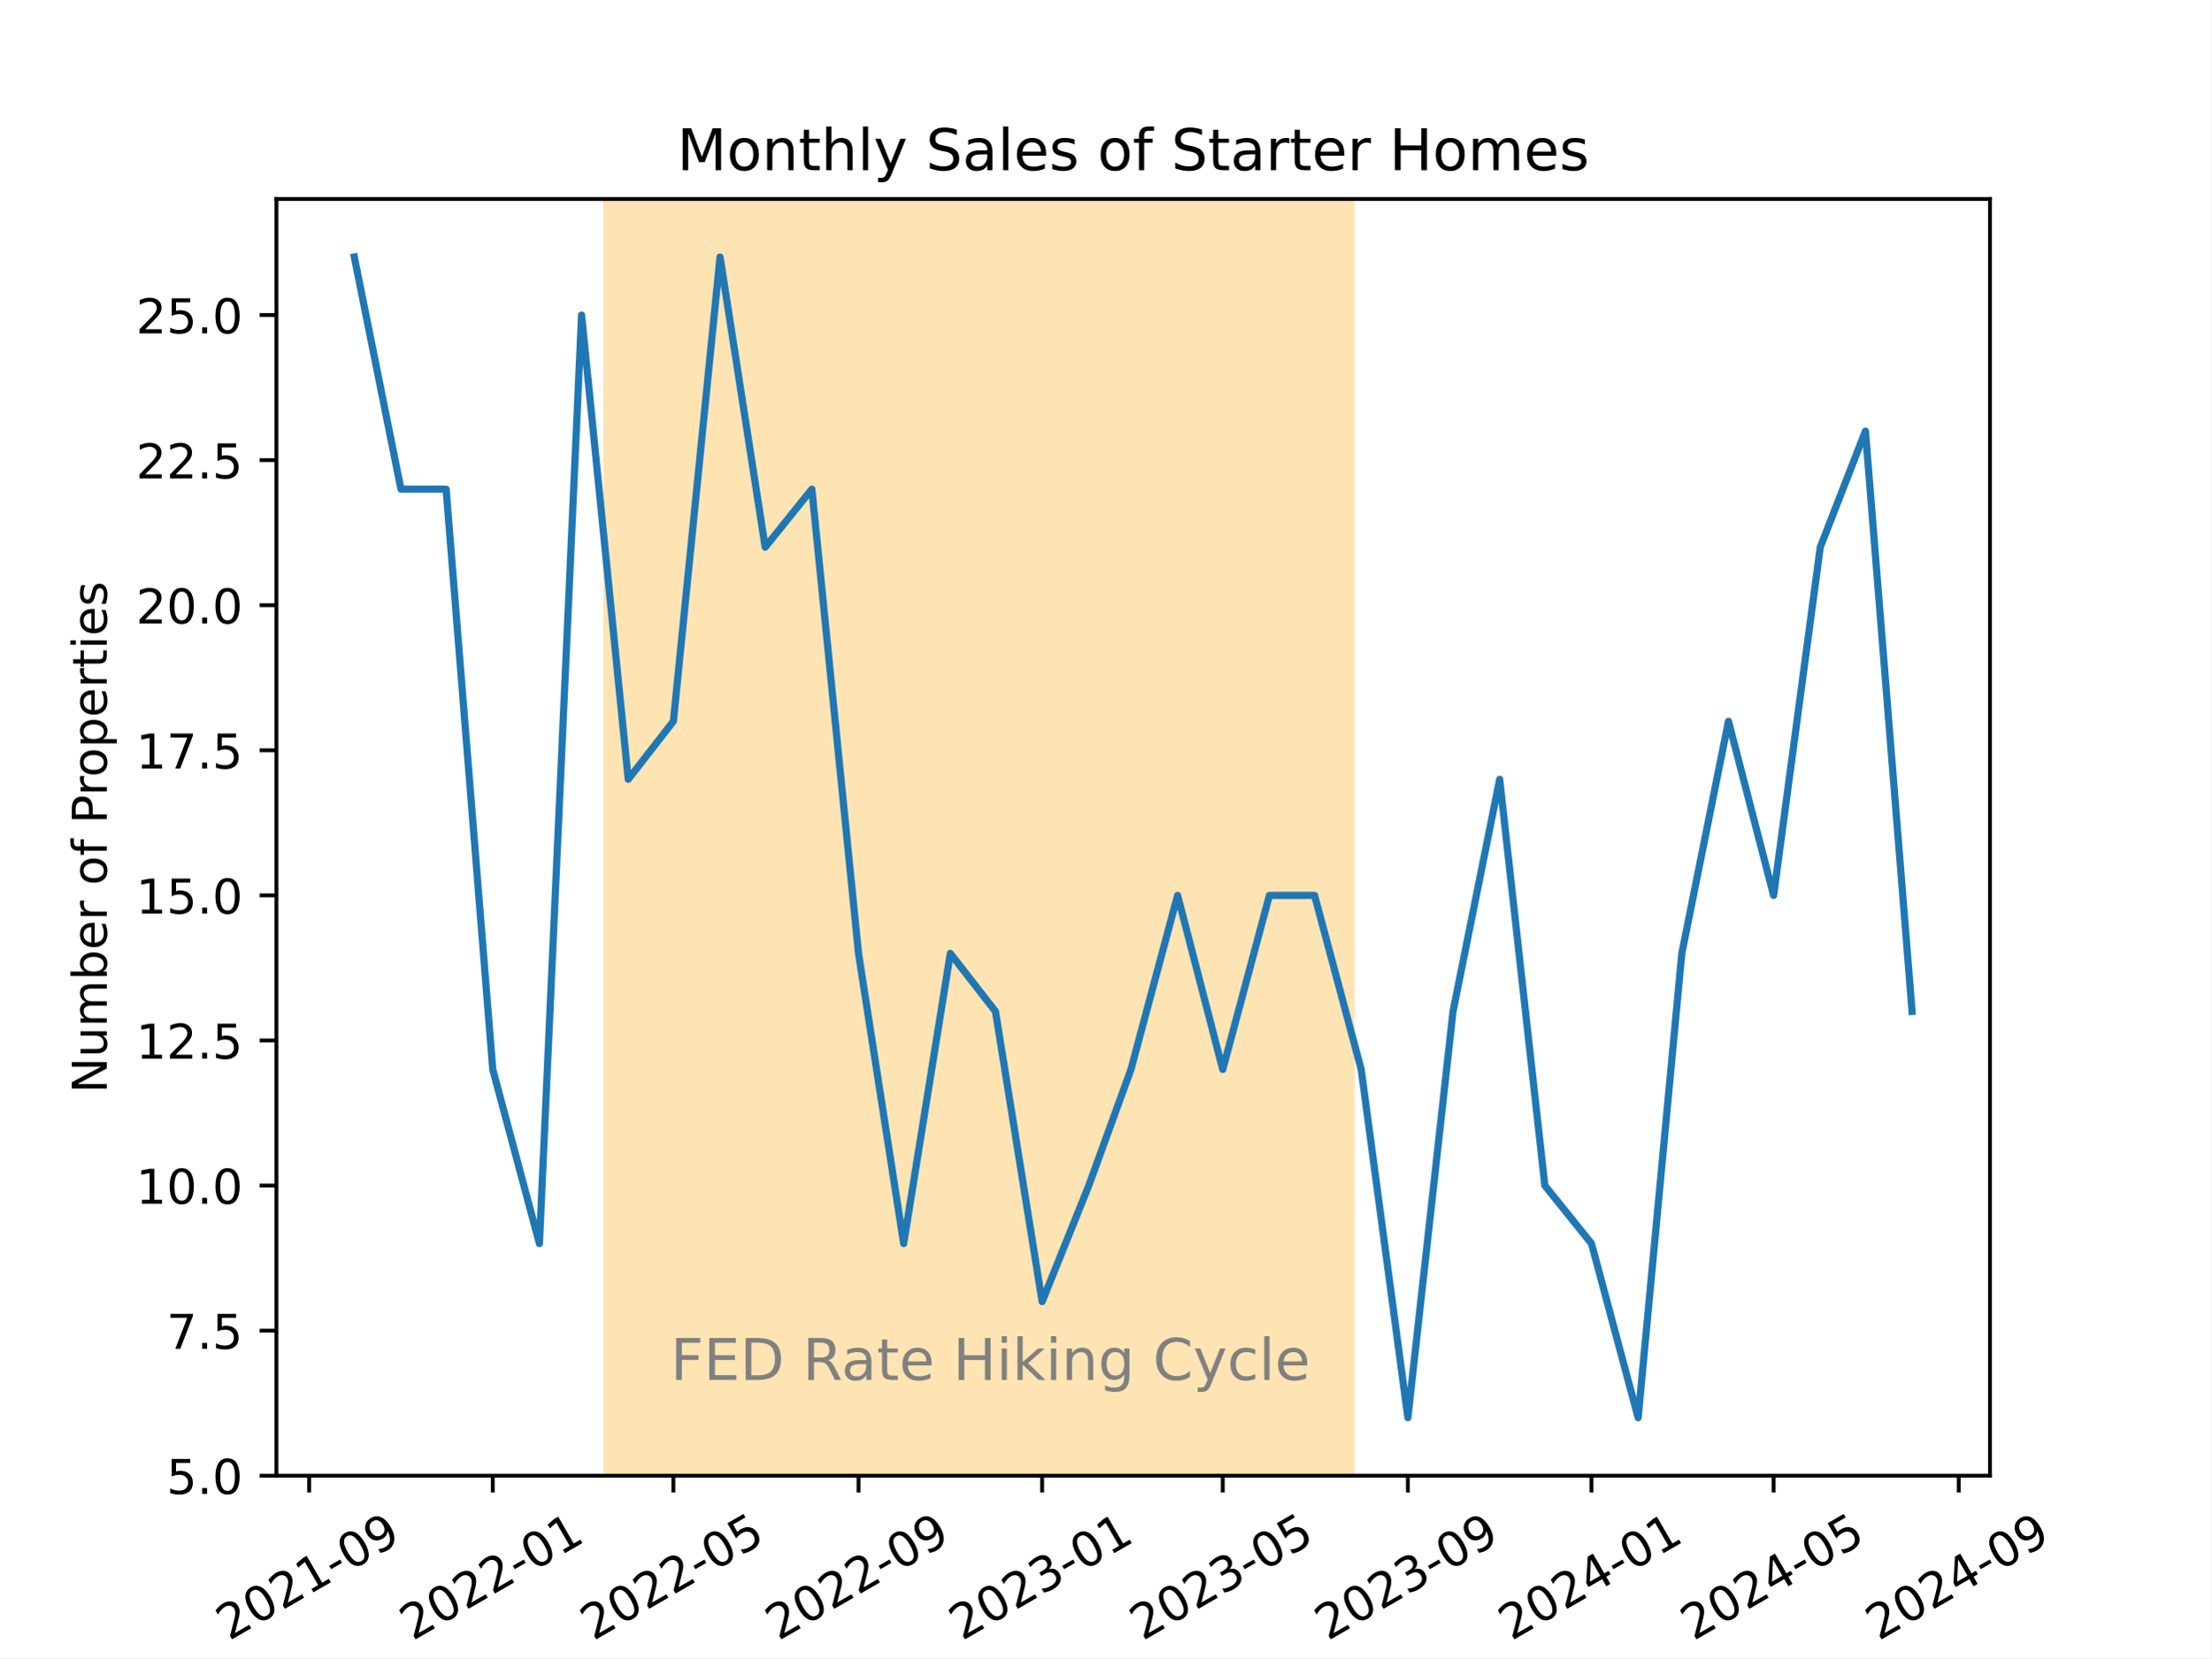
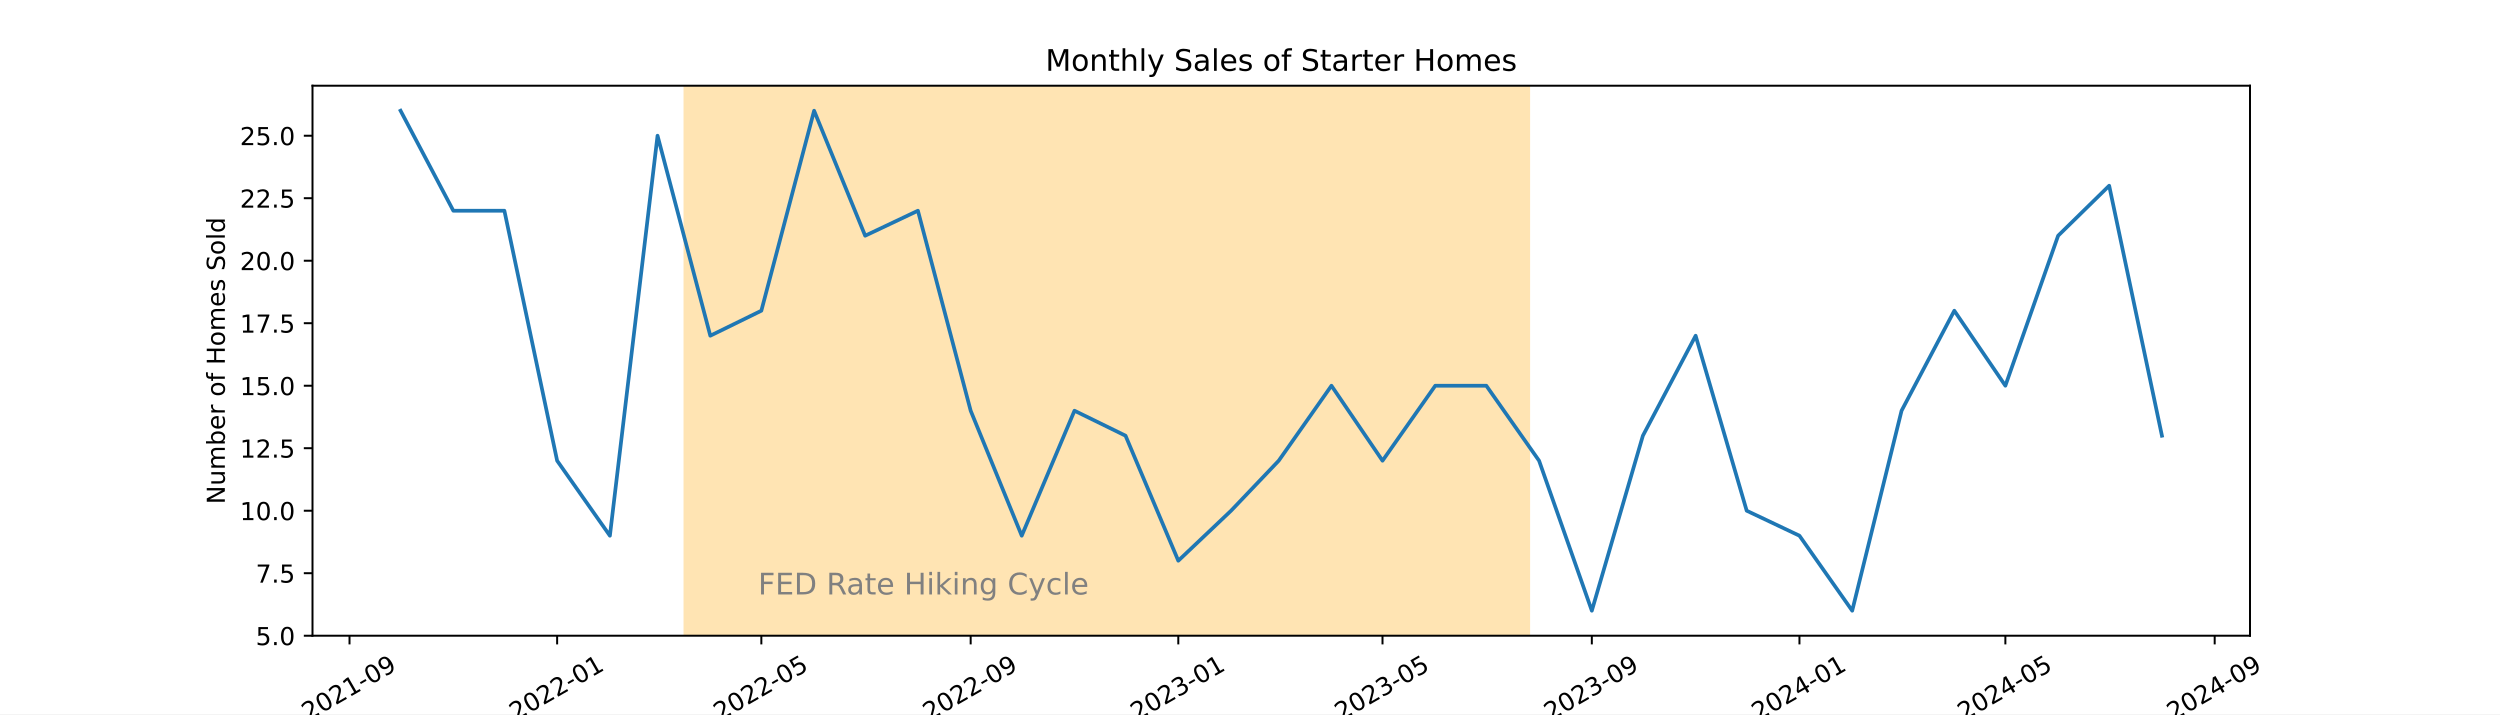
- <svg xmlns="http://www.w3.org/2000/svg" xmlns:xlink="http://www.w3.org/1999/xlink" width="460.8pt" height="345.6pt" viewBox="0 0 460.8 345.6" version="1.1">
+ <svg xmlns="http://www.w3.org/2000/svg" xmlns:xlink="http://www.w3.org/1999/xlink" width="1008pt" height="288pt" viewBox="0 0 1008 288" version="1.1">
  <defs>
    <style type="text/css">*{stroke-linejoin: round; stroke-linecap: butt}</style>
  </defs>
  <g id="figure_1">
    <g id="patch_1">
-       <path d="M 0 345.6  L 460.8 345.6  L 460.8 0  L 0 0  z " style="fill: #ffffff" />
+       <path d="M 0 288  L 1008 288  L 1008 0  L 0 0  z " style="fill: #ffffff" />
    </g>
    <g id="axes_1">
      <g id="patch_2">
-         <path d="M 57.6 307.584  L 414.72 307.584  L 414.72 41.472  L 57.6 41.472  z " style="fill: #ffffff" />
+         <path d="M 126 256.32  L 907.2 256.32  L 907.2 34.56  L 126 34.56  z " style="fill: #ffffff" />
      </g>
      <g id="PolyCollection_1" />
      <g id="patch_3">
-         <path d="M 126.217 307.584  L 126.217 41.472  L 281.8 41.472  L 281.8 307.584  z " clip-path="url(#pde4793562f)" style="fill: #ffa500; opacity: 0.3; stroke: #ffa500; stroke-linejoin: miter" />
+         <path d="M 276.099 256.32  L 276.099 34.56  L 616.437 34.56  L 616.437 256.32  z " clip-path="url(#pc68262a799)" style="fill: #ffa500; opacity: 0.3; stroke: #ffa500; stroke-linejoin: miter" />
      </g>
      <g id="matplotlib.axis_1">
        <g id="xtick_1">
          <g id="line2d_1">
            <defs>
-               <path id="m96009a20ec" d="M 0 0  L 0 3.5  " style="stroke: #000000; stroke-width: 0.8" />
+               <path id="m5b32ee54dd" d="M 0 0  L 0 3.5  " style="stroke: #000000; stroke-width: 0.8" />
            </defs>
            <g>
-               <use xlink:href="#m96009a20ec" x="64.422" y="307.584" style="stroke: #000000; stroke-width: 0.8" />
+               <use xlink:href="#m5b32ee54dd" x="140.924" y="256.32" style="stroke: #000000; stroke-width: 0.8" />
            </g>
          </g>
          <g id="text_1">
-             <g transform="translate(47.70965 342.0558) rotate(-30) scale(0.1 -0.1)">
+             <g transform="translate(124.2113 290.7918) rotate(-30) scale(0.1 -0.1)">
              <defs>
                <path id="DejaVuSans-32" d="M 1228 531  L 3431 531  L 3431 0  L 469 0  L 469 531  Q 828 903 1448 1529  Q 2069 2156 2228 2338  Q 2531 2678 2651 2914  Q 2772 3150 2772 3378  Q 2772 3750 2511 3984  Q 2250 4219 1831 4219  Q 1534 4219 1204 4116  Q 875 4013 500 3803  L 500 4441  Q 881 4594 1212 4672  Q 1544 4750 1819 4750  Q 2544 4750 2975 4387  Q 3406 4025 3406 3419  Q 3406 3131 3298 2873  Q 3191 2616 2906 2266  Q 2828 2175 2409 1742  Q 1991 1309 1228 531  z " transform="scale(0.015625)" />
                <path id="DejaVuSans-30" d="M 2034 4250  Q 1547 4250 1301 3770  Q 1056 3291 1056 2328  Q 1056 1369 1301 889  Q 1547 409 2034 409  Q 2525 409 2770 889  Q 3016 1369 3016 2328  Q 3016 3291 2770 3770  Q 2525 4250 2034 4250  z M 2034 4750  Q 2819 4750 3233 4129  Q 3647 3509 3647 2328  Q 3647 1150 3233 529  Q 2819 -91 2034 -91  Q 1250 -91 836 529  Q 422 1150 422 2328  Q 422 3509 836 4129  Q 1250 4750 2034 4750  z " transform="scale(0.015625)" />
                <path id="DejaVuSans-31" d="M 794 531  L 1825 531  L 1825 4091  L 703 3866  L 703 4441  L 1819 4666  L 2450 4666  L 2450 531  L 3481 531  L 3481 0  L 794 0  L 794 531  z " transform="scale(0.015625)" />
                <path id="DejaVuSans-2d" d="M 313 2009  L 1997 2009  L 1997 1497  L 313 1497  L 313 2009  z " transform="scale(0.015625)" />
                <path id="DejaVuSans-39" d="M 703 97  L 703 672  Q 941 559 1184 500  Q 1428 441 1663 441  Q 2288 441 2617 861  Q 2947 1281 2994 2138  Q 2813 1869 2534 1725  Q 2256 1581 1919 1581  Q 1219 1581 811 2004  Q 403 2428 403 3163  Q 403 3881 828 4315  Q 1253 4750 1959 4750  Q 2769 4750 3195 4129  Q 3622 3509 3622 2328  Q 3622 1225 3098 567  Q 2575 -91 1691 -91  Q 1453 -91 1209 -44  Q 966 3 703 97  z M 1959 2075  Q 2384 2075 2632 2365  Q 2881 2656 2881 3163  Q 2881 3666 2632 3958  Q 2384 4250 1959 4250  Q 1534 4250 1286 3958  Q 1038 3666 1038 3163  Q 1038 2656 1286 2365  Q 1534 2075 1959 2075  z " transform="scale(0.015625)" />
              </defs>
              <use xlink:href="#DejaVuSans-32" />
              <use xlink:href="#DejaVuSans-30" x="63.623" />
              <use xlink:href="#DejaVuSans-32" x="127.246" />
              <use xlink:href="#DejaVuSans-31" x="190.869" />
              <use xlink:href="#DejaVuSans-2d" x="254.492" />
              <use xlink:href="#DejaVuSans-30" x="290.576" />
              <use xlink:href="#DejaVuSans-39" x="354.199" />
            </g>
          </g>
        </g>
        <g id="xtick_2">
          <g id="line2d_2">
            <g>
-               <use xlink:href="#m96009a20ec" x="102.691" y="307.584" style="stroke: #000000; stroke-width: 0.8" />
+               <use xlink:href="#m5b32ee54dd" x="224.636" y="256.32" style="stroke: #000000; stroke-width: 0.8" />
            </g>
          </g>
          <g id="text_2">
-             <g transform="translate(85.97811 342.0558) rotate(-30) scale(0.1 -0.1)">
+             <g transform="translate(207.9236 290.7918) rotate(-30) scale(0.1 -0.1)">
              <use xlink:href="#DejaVuSans-32" />
              <use xlink:href="#DejaVuSans-30" x="63.623" />
              <use xlink:href="#DejaVuSans-32" x="127.246" />
              <use xlink:href="#DejaVuSans-32" x="190.869" />
              <use xlink:href="#DejaVuSans-2d" x="254.492" />
              <use xlink:href="#DejaVuSans-30" x="290.576" />
              <use xlink:href="#DejaVuSans-31" x="354.199" />
            </g>
          </g>
        </g>
        <g id="xtick_3">
          <g id="line2d_3">
            <g>
-               <use xlink:href="#m96009a20ec" x="140.332" y="307.584" style="stroke: #000000; stroke-width: 0.8" />
+               <use xlink:href="#m5b32ee54dd" x="306.976" y="256.32" style="stroke: #000000; stroke-width: 0.8" />
            </g>
          </g>
          <g id="text_3">
-             <g transform="translate(123.6192 342.0558) rotate(-30) scale(0.1 -0.1)">
+             <g transform="translate(290.2635 290.7918) rotate(-30) scale(0.1 -0.1)">
              <defs>
                <path id="DejaVuSans-35" d="M 691 4666  L 3169 4666  L 3169 4134  L 1269 4134  L 1269 2991  Q 1406 3038 1543 3061  Q 1681 3084 1819 3084  Q 2600 3084 3056 2656  Q 3513 2228 3513 1497  Q 3513 744 3044 326  Q 2575 -91 1722 -91  Q 1428 -91 1123 -41  Q 819 9 494 109  L 494 744  Q 775 591 1075 516  Q 1375 441 1709 441  Q 2250 441 2565 725  Q 2881 1009 2881 1497  Q 2881 1984 2565 2268  Q 2250 2553 1709 2553  Q 1456 2553 1204 2497  Q 953 2441 691 2322  L 691 4666  z " transform="scale(0.015625)" />
              </defs>
              <use xlink:href="#DejaVuSans-32" />
              <use xlink:href="#DejaVuSans-30" x="63.623" />
              <use xlink:href="#DejaVuSans-32" x="127.246" />
              <use xlink:href="#DejaVuSans-32" x="190.869" />
              <use xlink:href="#DejaVuSans-2d" x="254.492" />
              <use xlink:href="#DejaVuSans-30" x="290.576" />
              <use xlink:href="#DejaVuSans-35" x="354.199" />
            </g>
          </g>
        </g>
        <g id="xtick_4">
          <g id="line2d_4">
            <g>
-               <use xlink:href="#m96009a20ec" x="178.914" y="307.584" style="stroke: #000000; stroke-width: 0.8" />
+               <use xlink:href="#m5b32ee54dd" x="391.375" y="256.32" style="stroke: #000000; stroke-width: 0.8" />
            </g>
          </g>
          <g id="text_4">
-             <g transform="translate(162.2013 342.0558) rotate(-30) scale(0.1 -0.1)">
+             <g transform="translate(374.6619 290.7918) rotate(-30) scale(0.1 -0.1)">
              <use xlink:href="#DejaVuSans-32" />
              <use xlink:href="#DejaVuSans-30" x="63.623" />
              <use xlink:href="#DejaVuSans-32" x="127.246" />
              <use xlink:href="#DejaVuSans-32" x="190.869" />
              <use xlink:href="#DejaVuSans-2d" x="254.492" />
              <use xlink:href="#DejaVuSans-30" x="290.576" />
              <use xlink:href="#DejaVuSans-39" x="354.199" />
            </g>
          </g>
        </g>
        <g id="xtick_5">
          <g id="line2d_5">
            <g>
-               <use xlink:href="#m96009a20ec" x="217.183" y="307.584" style="stroke: #000000; stroke-width: 0.8" />
+               <use xlink:href="#m5b32ee54dd" x="475.087" y="256.32" style="stroke: #000000; stroke-width: 0.8" />
            </g>
          </g>
          <g id="text_5">
-             <g transform="translate(200.4698 342.0558) rotate(-30) scale(0.1 -0.1)">
+             <g transform="translate(458.3742 290.7918) rotate(-30) scale(0.1 -0.1)">
              <defs>
                <path id="DejaVuSans-33" d="M 2597 2516  Q 3050 2419 3304 2112  Q 3559 1806 3559 1356  Q 3559 666 3084 287  Q 2609 -91 1734 -91  Q 1441 -91 1130 -33  Q 819 25 488 141  L 488 750  Q 750 597 1062 519  Q 1375 441 1716 441  Q 2309 441 2620 675  Q 2931 909 2931 1356  Q 2931 1769 2642 2001  Q 2353 2234 1838 2234  L 1294 2234  L 1294 2753  L 1863 2753  Q 2328 2753 2575 2939  Q 2822 3125 2822 3475  Q 2822 3834 2567 4026  Q 2313 4219 1838 4219  Q 1578 4219 1281 4162  Q 984 4106 628 3988  L 628 4550  Q 988 4650 1302 4700  Q 1616 4750 1894 4750  Q 2613 4750 3031 4423  Q 3450 4097 3450 3541  Q 3450 3153 3228 2886  Q 3006 2619 2597 2516  z " transform="scale(0.015625)" />
              </defs>
              <use xlink:href="#DejaVuSans-32" />
              <use xlink:href="#DejaVuSans-30" x="63.623" />
              <use xlink:href="#DejaVuSans-32" x="127.246" />
              <use xlink:href="#DejaVuSans-33" x="190.869" />
              <use xlink:href="#DejaVuSans-2d" x="254.492" />
              <use xlink:href="#DejaVuSans-30" x="290.576" />
              <use xlink:href="#DejaVuSans-31" x="354.199" />
            </g>
          </g>
        </g>
        <g id="xtick_6">
          <g id="line2d_6">
            <g>
-               <use xlink:href="#m96009a20ec" x="254.824" y="307.584" style="stroke: #000000; stroke-width: 0.8" />
+               <use xlink:href="#m5b32ee54dd" x="557.427" y="256.32" style="stroke: #000000; stroke-width: 0.8" />
            </g>
          </g>
          <g id="text_6">
-             <g transform="translate(238.1109 342.0558) rotate(-30) scale(0.1 -0.1)">
+             <g transform="translate(540.7141 290.7918) rotate(-30) scale(0.1 -0.1)">
              <use xlink:href="#DejaVuSans-32" />
              <use xlink:href="#DejaVuSans-30" x="63.623" />
              <use xlink:href="#DejaVuSans-32" x="127.246" />
              <use xlink:href="#DejaVuSans-33" x="190.869" />
              <use xlink:href="#DejaVuSans-2d" x="254.492" />
              <use xlink:href="#DejaVuSans-30" x="290.576" />
              <use xlink:href="#DejaVuSans-35" x="354.199" />
            </g>
          </g>
        </g>
        <g id="xtick_7">
          <g id="line2d_7">
            <g>
-               <use xlink:href="#m96009a20ec" x="293.406" y="307.584" style="stroke: #000000; stroke-width: 0.8" />
+               <use xlink:href="#m5b32ee54dd" x="641.825" y="256.32" style="stroke: #000000; stroke-width: 0.8" />
            </g>
          </g>
          <g id="text_7">
-             <g transform="translate(276.693 342.0558) rotate(-30) scale(0.1 -0.1)">
+             <g transform="translate(625.1125 290.7918) rotate(-30) scale(0.1 -0.1)">
              <use xlink:href="#DejaVuSans-32" />
              <use xlink:href="#DejaVuSans-30" x="63.623" />
              <use xlink:href="#DejaVuSans-32" x="127.246" />
              <use xlink:href="#DejaVuSans-33" x="190.869" />
              <use xlink:href="#DejaVuSans-2d" x="254.492" />
              <use xlink:href="#DejaVuSans-30" x="290.576" />
              <use xlink:href="#DejaVuSans-39" x="354.199" />
            </g>
          </g>
        </g>
        <g id="xtick_8">
          <g id="line2d_8">
            <g>
-               <use xlink:href="#m96009a20ec" x="331.674" y="307.584" style="stroke: #000000; stroke-width: 0.8" />
+               <use xlink:href="#m5b32ee54dd" x="725.538" y="256.32" style="stroke: #000000; stroke-width: 0.8" />
            </g>
          </g>
          <g id="text_8">
-             <g transform="translate(314.9615 342.0558) rotate(-30) scale(0.1 -0.1)">
+             <g transform="translate(708.8247 290.7918) rotate(-30) scale(0.1 -0.1)">
              <defs>
                <path id="DejaVuSans-34" d="M 2419 4116  L 825 1625  L 2419 1625  L 2419 4116  z M 2253 4666  L 3047 4666  L 3047 1625  L 3713 1625  L 3713 1100  L 3047 1100  L 3047 0  L 2419 0  L 2419 1100  L 313 1100  L 313 1709  L 2253 4666  z " transform="scale(0.015625)" />
              </defs>
              <use xlink:href="#DejaVuSans-32" />
              <use xlink:href="#DejaVuSans-30" x="63.623" />
              <use xlink:href="#DejaVuSans-32" x="127.246" />
              <use xlink:href="#DejaVuSans-34" x="190.869" />
              <use xlink:href="#DejaVuSans-2d" x="254.492" />
              <use xlink:href="#DejaVuSans-30" x="290.576" />
              <use xlink:href="#DejaVuSans-31" x="354.199" />
            </g>
          </g>
        </g>
        <g id="xtick_9">
          <g id="line2d_9">
            <g>
-               <use xlink:href="#m96009a20ec" x="369.629" y="307.584" style="stroke: #000000; stroke-width: 0.8" />
+               <use xlink:href="#m5b32ee54dd" x="808.564" y="256.32" style="stroke: #000000; stroke-width: 0.8" />
            </g>
          </g>
          <g id="text_9">
-             <g transform="translate(352.9163 342.0558) rotate(-30) scale(0.1 -0.1)">
+             <g transform="translate(791.8508 290.7918) rotate(-30) scale(0.1 -0.1)">
              <use xlink:href="#DejaVuSans-32" />
              <use xlink:href="#DejaVuSans-30" x="63.623" />
              <use xlink:href="#DejaVuSans-32" x="127.246" />
              <use xlink:href="#DejaVuSans-34" x="190.869" />
              <use xlink:href="#DejaVuSans-2d" x="254.492" />
              <use xlink:href="#DejaVuSans-30" x="290.576" />
              <use xlink:href="#DejaVuSans-35" x="354.199" />
            </g>
          </g>
        </g>
        <g id="xtick_10">
          <g id="line2d_10">
            <g>
-               <use xlink:href="#m96009a20ec" x="408.211" y="307.584" style="stroke: #000000; stroke-width: 0.8" />
+               <use xlink:href="#m5b32ee54dd" x="892.962" y="256.32" style="stroke: #000000; stroke-width: 0.8" />
            </g>
          </g>
          <g id="text_10">
-             <g transform="translate(391.4984 342.0558) rotate(-30) scale(0.1 -0.1)">
+             <g transform="translate(876.2493 290.7918) rotate(-30) scale(0.1 -0.1)">
              <use xlink:href="#DejaVuSans-32" />
              <use xlink:href="#DejaVuSans-30" x="63.623" />
              <use xlink:href="#DejaVuSans-32" x="127.246" />
              <use xlink:href="#DejaVuSans-34" x="190.869" />
              <use xlink:href="#DejaVuSans-2d" x="254.492" />
              <use xlink:href="#DejaVuSans-30" x="290.576" />
              <use xlink:href="#DejaVuSans-39" x="354.199" />
            </g>
          </g>
        </g>
      </g>
      <g id="matplotlib.axis_2">
        <g id="ytick_1">
          <g id="line2d_11">
            <defs>
-               <path id="mc5390fe35b" d="M 0 0  L -3.5 0  " style="stroke: #000000; stroke-width: 0.8" />
+               <path id="m8c06991088" d="M 0 0  L -3.5 0  " style="stroke: #000000; stroke-width: 0.8" />
            </defs>
            <g>
-               <use xlink:href="#mc5390fe35b" x="57.6" y="307.584" style="stroke: #000000; stroke-width: 0.8" />
+               <use xlink:href="#m8c06991088" x="126" y="256.32" style="stroke: #000000; stroke-width: 0.8" />
            </g>
          </g>
          <g id="text_11">
-             <g transform="translate(34.69687 311.3832) scale(0.1 -0.1)">
+             <g transform="translate(103.0969 260.1192) scale(0.1 -0.1)">
              <defs>
                <path id="DejaVuSans-2e" d="M 684 794  L 1344 794  L 1344 0  L 684 0  L 684 794  z " transform="scale(0.015625)" />
              </defs>
              <use xlink:href="#DejaVuSans-35" />
              <use xlink:href="#DejaVuSans-2e" x="63.623" />
              <use xlink:href="#DejaVuSans-30" x="95.41" />
            </g>
          </g>
        </g>
        <g id="ytick_2">
          <g id="line2d_12">
            <g>
-               <use xlink:href="#mc5390fe35b" x="57.6" y="277.344" style="stroke: #000000; stroke-width: 0.8" />
+               <use xlink:href="#m8c06991088" x="126" y="231.12" style="stroke: #000000; stroke-width: 0.8" />
            </g>
          </g>
          <g id="text_12">
-             <g transform="translate(34.69687 281.1432) scale(0.1 -0.1)">
+             <g transform="translate(103.0969 234.9192) scale(0.1 -0.1)">
              <defs>
                <path id="DejaVuSans-37" d="M 525 4666  L 3525 4666  L 3525 4397  L 1831 0  L 1172 0  L 2766 4134  L 525 4134  L 525 4666  z " transform="scale(0.015625)" />
              </defs>
              <use xlink:href="#DejaVuSans-37" />
              <use xlink:href="#DejaVuSans-2e" x="63.623" />
              <use xlink:href="#DejaVuSans-35" x="95.41" />
            </g>
          </g>
        </g>
        <g id="ytick_3">
          <g id="line2d_13">
            <g>
-               <use xlink:href="#mc5390fe35b" x="57.6" y="247.104" style="stroke: #000000; stroke-width: 0.8" />
+               <use xlink:href="#m8c06991088" x="126" y="205.92" style="stroke: #000000; stroke-width: 0.8" />
            </g>
          </g>
          <g id="text_13">
-             <g transform="translate(28.33438 250.9032) scale(0.1 -0.1)">
+             <g transform="translate(96.73438 209.7192) scale(0.1 -0.1)">
              <use xlink:href="#DejaVuSans-31" />
              <use xlink:href="#DejaVuSans-30" x="63.623" />
              <use xlink:href="#DejaVuSans-2e" x="127.246" />
              <use xlink:href="#DejaVuSans-30" x="159.033" />
            </g>
          </g>
        </g>
        <g id="ytick_4">
          <g id="line2d_14">
            <g>
-               <use xlink:href="#mc5390fe35b" x="57.6" y="216.864" style="stroke: #000000; stroke-width: 0.8" />
+               <use xlink:href="#m8c06991088" x="126" y="180.72" style="stroke: #000000; stroke-width: 0.8" />
            </g>
          </g>
          <g id="text_14">
-             <g transform="translate(28.33438 220.6632) scale(0.1 -0.1)">
+             <g transform="translate(96.73438 184.5192) scale(0.1 -0.1)">
              <use xlink:href="#DejaVuSans-31" />
              <use xlink:href="#DejaVuSans-32" x="63.623" />
              <use xlink:href="#DejaVuSans-2e" x="127.246" />
              <use xlink:href="#DejaVuSans-35" x="159.033" />
            </g>
          </g>
        </g>
        <g id="ytick_5">
          <g id="line2d_15">
            <g>
-               <use xlink:href="#mc5390fe35b" x="57.6" y="186.624" style="stroke: #000000; stroke-width: 0.8" />
+               <use xlink:href="#m8c06991088" x="126" y="155.52" style="stroke: #000000; stroke-width: 0.8" />
            </g>
          </g>
          <g id="text_15">
-             <g transform="translate(28.33438 190.4232) scale(0.1 -0.1)">
+             <g transform="translate(96.73438 159.3192) scale(0.1 -0.1)">
              <use xlink:href="#DejaVuSans-31" />
              <use xlink:href="#DejaVuSans-35" x="63.623" />
              <use xlink:href="#DejaVuSans-2e" x="127.246" />
              <use xlink:href="#DejaVuSans-30" x="159.033" />
            </g>
          </g>
        </g>
        <g id="ytick_6">
          <g id="line2d_16">
            <g>
-               <use xlink:href="#mc5390fe35b" x="57.6" y="156.384" style="stroke: #000000; stroke-width: 0.8" />
+               <use xlink:href="#m8c06991088" x="126" y="130.32" style="stroke: #000000; stroke-width: 0.8" />
            </g>
          </g>
          <g id="text_16">
-             <g transform="translate(28.33438 160.1832) scale(0.1 -0.1)">
+             <g transform="translate(96.73438 134.1192) scale(0.1 -0.1)">
              <use xlink:href="#DejaVuSans-31" />
              <use xlink:href="#DejaVuSans-37" x="63.623" />
              <use xlink:href="#DejaVuSans-2e" x="127.246" />
              <use xlink:href="#DejaVuSans-35" x="159.033" />
            </g>
          </g>
        </g>
        <g id="ytick_7">
          <g id="line2d_17">
            <g>
-               <use xlink:href="#mc5390fe35b" x="57.6" y="126.144" style="stroke: #000000; stroke-width: 0.8" />
+               <use xlink:href="#m8c06991088" x="126" y="105.12" style="stroke: #000000; stroke-width: 0.8" />
            </g>
          </g>
          <g id="text_17">
-             <g transform="translate(28.33438 129.9432) scale(0.1 -0.1)">
+             <g transform="translate(96.73438 108.9192) scale(0.1 -0.1)">
              <use xlink:href="#DejaVuSans-32" />
              <use xlink:href="#DejaVuSans-30" x="63.623" />
              <use xlink:href="#DejaVuSans-2e" x="127.246" />
              <use xlink:href="#DejaVuSans-30" x="159.033" />
            </g>
          </g>
        </g>
        <g id="ytick_8">
          <g id="line2d_18">
            <g>
-               <use xlink:href="#mc5390fe35b" x="57.6" y="95.904" style="stroke: #000000; stroke-width: 0.8" />
+               <use xlink:href="#m8c06991088" x="126" y="79.92" style="stroke: #000000; stroke-width: 0.8" />
            </g>
          </g>
          <g id="text_18">
-             <g transform="translate(28.33438 99.70322) scale(0.1 -0.1)">
+             <g transform="translate(96.73438 83.71922) scale(0.1 -0.1)">
              <use xlink:href="#DejaVuSans-32" />
              <use xlink:href="#DejaVuSans-32" x="63.623" />
              <use xlink:href="#DejaVuSans-2e" x="127.246" />
              <use xlink:href="#DejaVuSans-35" x="159.033" />
            </g>
          </g>
        </g>
        <g id="ytick_9">
          <g id="line2d_19">
            <g>
-               <use xlink:href="#mc5390fe35b" x="57.6" y="65.664" style="stroke: #000000; stroke-width: 0.8" />
+               <use xlink:href="#m8c06991088" x="126" y="54.72" style="stroke: #000000; stroke-width: 0.8" />
            </g>
          </g>
          <g id="text_19">
-             <g transform="translate(28.33438 69.46322) scale(0.1 -0.1)">
+             <g transform="translate(96.73438 58.51922) scale(0.1 -0.1)">
              <use xlink:href="#DejaVuSans-32" />
              <use xlink:href="#DejaVuSans-35" x="63.623" />
              <use xlink:href="#DejaVuSans-2e" x="127.246" />
              <use xlink:href="#DejaVuSans-30" x="159.033" />
            </g>
          </g>
        </g>
        <g id="text_20">
-           <g transform="translate(22.25469 227.878) rotate(-90) scale(0.1 -0.1)">
+           <g transform="translate(90.65469 203.2806) rotate(-90) scale(0.1 -0.1)">
            <defs>
              <path id="DejaVuSans-4e" d="M 628 4666  L 1478 4666  L 3547 763  L 3547 4666  L 4159 4666  L 4159 0  L 3309 0  L 1241 3903  L 1241 0  L 628 0  L 628 4666  z " transform="scale(0.015625)" />
              <path id="DejaVuSans-75" d="M 544 1381  L 544 3500  L 1119 3500  L 1119 1403  Q 1119 906 1312 657  Q 1506 409 1894 409  Q 2359 409 2629 706  Q 2900 1003 2900 1516  L 2900 3500  L 3475 3500  L 3475 0  L 2900 0  L 2900 538  Q 2691 219 2414 64  Q 2138 -91 1772 -91  Q 1169 -91 856 284  Q 544 659 544 1381  z M 1991 3584  L 1991 3584  z " transform="scale(0.015625)" />
              <path id="DejaVuSans-6d" d="M 3328 2828  Q 3544 3216 3844 3400  Q 4144 3584 4550 3584  Q 5097 3584 5394 3201  Q 5691 2819 5691 2113  L 5691 0  L 5113 0  L 5113 2094  Q 5113 2597 4934 2840  Q 4756 3084 4391 3084  Q 3944 3084 3684 2787  Q 3425 2491 3425 1978  L 3425 0  L 2847 0  L 2847 2094  Q 2847 2600 2669 2842  Q 2491 3084 2119 3084  Q 1678 3084 1418 2786  Q 1159 2488 1159 1978  L 1159 0  L 581 0  L 581 3500  L 1159 3500  L 1159 2956  Q 1356 3278 1631 3431  Q 1906 3584 2284 3584  Q 2666 3584 2933 3390  Q 3200 3197 3328 2828  z " transform="scale(0.015625)" />
              <path id="DejaVuSans-62" d="M 3116 1747  Q 3116 2381 2855 2742  Q 2594 3103 2138 3103  Q 1681 3103 1420 2742  Q 1159 2381 1159 1747  Q 1159 1113 1420 752  Q 1681 391 2138 391  Q 2594 391 2855 752  Q 3116 1113 3116 1747  z M 1159 2969  Q 1341 3281 1617 3432  Q 1894 3584 2278 3584  Q 2916 3584 3314 3078  Q 3713 2572 3713 1747  Q 3713 922 3314 415  Q 2916 -91 2278 -91  Q 1894 -91 1617 61  Q 1341 213 1159 525  L 1159 0  L 581 0  L 581 4863  L 1159 4863  L 1159 2969  z " transform="scale(0.015625)" />
              <path id="DejaVuSans-65" d="M 3597 1894  L 3597 1613  L 953 1613  Q 991 1019 1311 708  Q 1631 397 2203 397  Q 2534 397 2845 478  Q 3156 559 3463 722  L 3463 178  Q 3153 47 2828 -22  Q 2503 -91 2169 -91  Q 1331 -91 842 396  Q 353 884 353 1716  Q 353 2575 817 3079  Q 1281 3584 2069 3584  Q 2775 3584 3186 3129  Q 3597 2675 3597 1894  z M 3022 2063  Q 3016 2534 2758 2815  Q 2500 3097 2075 3097  Q 1594 3097 1305 2825  Q 1016 2553 972 2059  L 3022 2063  z " transform="scale(0.015625)" />
              <path id="DejaVuSans-72" d="M 2631 2963  Q 2534 3019 2420 3045  Q 2306 3072 2169 3072  Q 1681 3072 1420 2755  Q 1159 2438 1159 1844  L 1159 0  L 581 0  L 581 3500  L 1159 3500  L 1159 2956  Q 1341 3275 1631 3429  Q 1922 3584 2338 3584  Q 2397 3584 2469 3576  Q 2541 3569 2628 3553  L 2631 2963  z " transform="scale(0.015625)" />
              <path id="DejaVuSans-20" transform="scale(0.015625)" />
              <path id="DejaVuSans-6f" d="M 1959 3097  Q 1497 3097 1228 2736  Q 959 2375 959 1747  Q 959 1119 1226 758  Q 1494 397 1959 397  Q 2419 397 2687 759  Q 2956 1122 2956 1747  Q 2956 2369 2687 2733  Q 2419 3097 1959 3097  z M 1959 3584  Q 2709 3584 3137 3096  Q 3566 2609 3566 1747  Q 3566 888 3137 398  Q 2709 -91 1959 -91  Q 1206 -91 779 398  Q 353 888 353 1747  Q 353 2609 779 3096  Q 1206 3584 1959 3584  z " transform="scale(0.015625)" />
              <path id="DejaVuSans-66" d="M 2375 4863  L 2375 4384  L 1825 4384  Q 1516 4384 1395 4259  Q 1275 4134 1275 3809  L 1275 3500  L 2222 3500  L 2222 3053  L 1275 3053  L 1275 0  L 697 0  L 697 3053  L 147 3053  L 147 3500  L 697 3500  L 697 3744  Q 697 4328 969 4595  Q 1241 4863 1831 4863  L 2375 4863  z " transform="scale(0.015625)" />
-               <path id="DejaVuSans-50" d="M 1259 4147  L 1259 2394  L 2053 2394  Q 2494 2394 2734 2622  Q 2975 2850 2975 3272  Q 2975 3691 2734 3919  Q 2494 4147 2053 4147  L 1259 4147  z M 628 4666  L 2053 4666  Q 2838 4666 3239 4311  Q 3641 3956 3641 3272  Q 3641 2581 3239 2228  Q 2838 1875 2053 1875  L 1259 1875  L 1259 0  L 628 0  L 628 4666  z " transform="scale(0.015625)" />
-               <path id="DejaVuSans-70" d="M 1159 525  L 1159 -1331  L 581 -1331  L 581 3500  L 1159 3500  L 1159 2969  Q 1341 3281 1617 3432  Q 1894 3584 2278 3584  Q 2916 3584 3314 3078  Q 3713 2572 3713 1747  Q 3713 922 3314 415  Q 2916 -91 2278 -91  Q 1894 -91 1617 61  Q 1341 213 1159 525  z M 3116 1747  Q 3116 2381 2855 2742  Q 2594 3103 2138 3103  Q 1681 3103 1420 2742  Q 1159 2381 1159 1747  Q 1159 1113 1420 752  Q 1681 391 2138 391  Q 2594 391 2855 752  Q 3116 1113 3116 1747  z " transform="scale(0.015625)" />
-               <path id="DejaVuSans-74" d="M 1172 4494  L 1172 3500  L 2356 3500  L 2356 3053  L 1172 3053  L 1172 1153  Q 1172 725 1289 603  Q 1406 481 1766 481  L 2356 481  L 2356 0  L 1766 0  Q 1100 0 847 248  Q 594 497 594 1153  L 594 3053  L 172 3053  L 172 3500  L 594 3500  L 594 4494  L 1172 4494  z " transform="scale(0.015625)" />
-               <path id="DejaVuSans-69" d="M 603 3500  L 1178 3500  L 1178 0  L 603 0  L 603 3500  z M 603 4863  L 1178 4863  L 1178 4134  L 603 4134  L 603 4863  z " transform="scale(0.015625)" />
+               <path id="DejaVuSans-48" d="M 628 4666  L 1259 4666  L 1259 2753  L 3553 2753  L 3553 4666  L 4184 4666  L 4184 0  L 3553 0  L 3553 2222  L 1259 2222  L 1259 0  L 628 0  L 628 4666  z " transform="scale(0.015625)" />
              <path id="DejaVuSans-73" d="M 2834 3397  L 2834 2853  Q 2591 2978 2328 3040  Q 2066 3103 1784 3103  Q 1356 3103 1142 2972  Q 928 2841 928 2578  Q 928 2378 1081 2264  Q 1234 2150 1697 2047  L 1894 2003  Q 2506 1872 2764 1633  Q 3022 1394 3022 966  Q 3022 478 2636 193  Q 2250 -91 1575 -91  Q 1294 -91 989 -36  Q 684 19 347 128  L 347 722  Q 666 556 975 473  Q 1284 391 1588 391  Q 1994 391 2212 530  Q 2431 669 2431 922  Q 2431 1156 2273 1281  Q 2116 1406 1581 1522  L 1381 1569  Q 847 1681 609 1914  Q 372 2147 372 2553  Q 372 3047 722 3315  Q 1072 3584 1716 3584  Q 2034 3584 2315 3537  Q 2597 3491 2834 3397  z " transform="scale(0.015625)" />
+               <path id="DejaVuSans-53" d="M 3425 4513  L 3425 3897  Q 3066 4069 2747 4153  Q 2428 4238 2131 4238  Q 1616 4238 1336 4038  Q 1056 3838 1056 3469  Q 1056 3159 1242 3001  Q 1428 2844 1947 2747  L 2328 2669  Q 3034 2534 3370 2195  Q 3706 1856 3706 1288  Q 3706 609 3251 259  Q 2797 -91 1919 -91  Q 1588 -91 1214 -16  Q 841 59 441 206  L 441 856  Q 825 641 1194 531  Q 1563 422 1919 422  Q 2459 422 2753 634  Q 3047 847 3047 1241  Q 3047 1584 2836 1778  Q 2625 1972 2144 2069  L 1759 2144  Q 1053 2284 737 2584  Q 422 2884 422 3419  Q 422 4038 858 4394  Q 1294 4750 2059 4750  Q 2388 4750 2728 4690  Q 3069 4631 3425 4513  z " transform="scale(0.015625)" />
+               <path id="DejaVuSans-6c" d="M 603 4863  L 1178 4863  L 1178 0  L 603 0  L 603 4863  z " transform="scale(0.015625)" />
+               <path id="DejaVuSans-64" d="M 2906 2969  L 2906 4863  L 3481 4863  L 3481 0  L 2906 0  L 2906 525  Q 2725 213 2448 61  Q 2172 -91 1784 -91  Q 1150 -91 751 415  Q 353 922 353 1747  Q 353 2572 751 3078  Q 1150 3584 1784 3584  Q 2172 3584 2448 3432  Q 2725 3281 2906 2969  z M 947 1747  Q 947 1113 1208 752  Q 1469 391 1925 391  Q 2381 391 2643 752  Q 2906 1113 2906 1747  Q 2906 2381 2643 2742  Q 2381 3103 1925 3103  Q 1469 3103 1208 2742  Q 947 2381 947 1747  z " transform="scale(0.015625)" />
            </defs>
            <use xlink:href="#DejaVuSans-4e" />
            <use xlink:href="#DejaVuSans-75" x="74.805" />
            <use xlink:href="#DejaVuSans-6d" x="138.184" />
            <use xlink:href="#DejaVuSans-62" x="235.596" />
            <use xlink:href="#DejaVuSans-65" x="299.072" />
            <use xlink:href="#DejaVuSans-72" x="360.596" />
            <use xlink:href="#DejaVuSans-20" x="401.709" />
            <use xlink:href="#DejaVuSans-6f" x="433.496" />
            <use xlink:href="#DejaVuSans-66" x="494.678" />
            <use xlink:href="#DejaVuSans-20" x="529.883" />
-             <use xlink:href="#DejaVuSans-50" x="561.67" />
-             <use xlink:href="#DejaVuSans-72" x="620.223" />
-             <use xlink:href="#DejaVuSans-6f" x="659.086" />
-             <use xlink:href="#DejaVuSans-70" x="720.268" />
-             <use xlink:href="#DejaVuSans-65" x="783.744" />
-             <use xlink:href="#DejaVuSans-72" x="845.268" />
-             <use xlink:href="#DejaVuSans-74" x="886.381" />
-             <use xlink:href="#DejaVuSans-69" x="925.59" />
-             <use xlink:href="#DejaVuSans-65" x="953.373" />
-             <use xlink:href="#DejaVuSans-73" x="1014.896" />
+             <use xlink:href="#DejaVuSans-48" x="561.67" />
+             <use xlink:href="#DejaVuSans-6f" x="636.865" />
+             <use xlink:href="#DejaVuSans-6d" x="698.047" />
+             <use xlink:href="#DejaVuSans-65" x="795.459" />
+             <use xlink:href="#DejaVuSans-73" x="856.982" />
+             <use xlink:href="#DejaVuSans-20" x="909.082" />
+             <use xlink:href="#DejaVuSans-53" x="940.869" />
+             <use xlink:href="#DejaVuSans-6f" x="1004.346" />
+             <use xlink:href="#DejaVuSans-6c" x="1065.527" />
+             <use xlink:href="#DejaVuSans-64" x="1093.311" />
          </g>
        </g>
      </g>
      <g id="line2d_20">
-         <path d="M 73.833 53.568  L 83.557 101.952  L 92.967 101.952  L 102.691 222.912  L 112.415 259.2  L 121.198 65.664  L 130.922 162.432  L 140.332 150.336  L 150.056 53.568  L 159.466 114.048  L 169.19 101.952  L 178.914 198.72  L 188.324 259.2  L 198.048 198.72  L 207.459 210.816  L 217.183 271.296  L 226.907 247.104  L 235.689 222.912  L 245.413 186.624  L 254.824 222.912  L 264.548 186.624  L 273.958 186.624  L 283.682 222.912  L 293.406 295.488  L 302.816 210.816  L 312.54 162.432  L 321.95 247.104  L 331.674 259.2  L 341.398 295.488  L 350.495 198.72  L 360.219 150.336  L 369.629 186.624  L 379.353 114.048  L 388.763 89.856  L 398.487 210.816  " clip-path="url(#pde4793562f)" style="fill: none; stroke: #1f77b4; stroke-width: 1.5; stroke-linecap: square" />
+         <path d="M 161.509 44.64  L 182.78 84.96  L 203.365 84.96  L 224.636 185.76  L 245.908 216  L 265.12 54.72  L 286.391 135.36  L 306.976 125.28  L 328.247 44.64  L 348.832 95.04  L 370.104 84.96  L 391.375 165.6  L 411.96 216  L 433.231 165.6  L 453.816 175.68  L 475.087 226.08  L 496.358 205.92  L 515.571 185.76  L 536.842 155.52  L 557.427 185.76  L 578.698 155.52  L 599.283 155.52  L 620.554 185.76  L 641.825 246.24  L 662.41 175.68  L 683.681 135.36  L 704.266 205.92  L 725.538 216  L 746.809 246.24  L 766.708 165.6  L 787.979 125.28  L 808.564 155.52  L 829.835 95.04  L 850.42 74.88  L 871.691 175.68  " clip-path="url(#pc68262a799)" style="fill: none; stroke: #1f77b4; stroke-width: 1.5; stroke-linecap: square" />
      </g>
      <g id="patch_4">
-         <path d="M 57.6 307.584  L 57.6 41.472  " style="fill: none; stroke: #000000; stroke-width: 0.8; stroke-linejoin: miter; stroke-linecap: square" />
+         <path d="M 126 256.32  L 126 34.56  " style="fill: none; stroke: #000000; stroke-width: 0.8; stroke-linejoin: miter; stroke-linecap: square" />
      </g>
      <g id="patch_5">
-         <path d="M 414.72 307.584  L 414.72 41.472  " style="fill: none; stroke: #000000; stroke-width: 0.8; stroke-linejoin: miter; stroke-linecap: square" />
+         <path d="M 907.2 256.32  L 907.2 34.56  " style="fill: none; stroke: #000000; stroke-width: 0.8; stroke-linejoin: miter; stroke-linecap: square" />
      </g>
      <g id="patch_6">
-         <path d="M 57.6 307.584  L 414.72 307.584  " style="fill: none; stroke: #000000; stroke-width: 0.8; stroke-linejoin: miter; stroke-linecap: square" />
+         <path d="M 126 256.32  L 907.2 256.32  " style="fill: none; stroke: #000000; stroke-width: 0.8; stroke-linejoin: miter; stroke-linecap: square" />
      </g>
      <g id="patch_7">
-         <path d="M 57.6 41.472  L 414.72 41.472  " style="fill: none; stroke: #000000; stroke-width: 0.8; stroke-linejoin: miter; stroke-linecap: square" />
+         <path d="M 126 34.56  L 907.2 34.56  " style="fill: none; stroke: #000000; stroke-width: 0.8; stroke-linejoin: miter; stroke-linecap: square" />
      </g>
      <g id="text_21">
-         <g style="fill: #808080" transform="translate(139.7376 287.6256) scale(0.12 -0.12)">
+         <g style="fill: #808080" transform="translate(305.676 239.688) scale(0.12 -0.12)">
          <defs>
            <path id="DejaVuSans-46" d="M 628 4666  L 3309 4666  L 3309 4134  L 1259 4134  L 1259 2759  L 3109 2759  L 3109 2228  L 1259 2228  L 1259 0  L 628 0  L 628 4666  z " transform="scale(0.015625)" />
            <path id="DejaVuSans-45" d="M 628 4666  L 3578 4666  L 3578 4134  L 1259 4134  L 1259 2753  L 3481 2753  L 3481 2222  L 1259 2222  L 1259 531  L 3634 531  L 3634 0  L 628 0  L 628 4666  z " transform="scale(0.015625)" />
            <path id="DejaVuSans-44" d="M 1259 4147  L 1259 519  L 2022 519  Q 2988 519 3436 956  Q 3884 1394 3884 2338  Q 3884 3275 3436 3711  Q 2988 4147 2022 4147  L 1259 4147  z M 628 4666  L 1925 4666  Q 3281 4666 3915 4102  Q 4550 3538 4550 2338  Q 4550 1131 3912 565  Q 3275 0 1925 0  L 628 0  L 628 4666  z " transform="scale(0.015625)" />
            <path id="DejaVuSans-52" d="M 2841 2188  Q 3044 2119 3236 1894  Q 3428 1669 3622 1275  L 4263 0  L 3584 0  L 2988 1197  Q 2756 1666 2539 1819  Q 2322 1972 1947 1972  L 1259 1972  L 1259 0  L 628 0  L 628 4666  L 2053 4666  Q 2853 4666 3247 4331  Q 3641 3997 3641 3322  Q 3641 2881 3436 2590  Q 3231 2300 2841 2188  z M 1259 4147  L 1259 2491  L 2053 2491  Q 2509 2491 2742 2702  Q 2975 2913 2975 3322  Q 2975 3731 2742 3939  Q 2509 4147 2053 4147  L 1259 4147  z " transform="scale(0.015625)" />
            <path id="DejaVuSans-61" d="M 2194 1759  Q 1497 1759 1228 1600  Q 959 1441 959 1056  Q 959 750 1161 570  Q 1363 391 1709 391  Q 2188 391 2477 730  Q 2766 1069 2766 1631  L 2766 1759  L 2194 1759  z M 3341 1997  L 3341 0  L 2766 0  L 2766 531  Q 2569 213 2275 61  Q 1981 -91 1556 -91  Q 1019 -91 701 211  Q 384 513 384 1019  Q 384 1609 779 1909  Q 1175 2209 1959 2209  L 2766 2209  L 2766 2266  Q 2766 2663 2505 2880  Q 2244 3097 1772 3097  Q 1472 3097 1187 3025  Q 903 2953 641 2809  L 641 3341  Q 956 3463 1253 3523  Q 1550 3584 1831 3584  Q 2591 3584 2966 3190  Q 3341 2797 3341 1997  z " transform="scale(0.015625)" />
-             <path id="DejaVuSans-48" d="M 628 4666  L 1259 4666  L 1259 2753  L 3553 2753  L 3553 4666  L 4184 4666  L 4184 0  L 3553 0  L 3553 2222  L 1259 2222  L 1259 0  L 628 0  L 628 4666  z " transform="scale(0.015625)" />
+             <path id="DejaVuSans-74" d="M 1172 4494  L 1172 3500  L 2356 3500  L 2356 3053  L 1172 3053  L 1172 1153  Q 1172 725 1289 603  Q 1406 481 1766 481  L 2356 481  L 2356 0  L 1766 0  Q 1100 0 847 248  Q 594 497 594 1153  L 594 3053  L 172 3053  L 172 3500  L 594 3500  L 594 4494  L 1172 4494  z " transform="scale(0.015625)" />
+             <path id="DejaVuSans-69" d="M 603 3500  L 1178 3500  L 1178 0  L 603 0  L 603 3500  z M 603 4863  L 1178 4863  L 1178 4134  L 603 4134  L 603 4863  z " transform="scale(0.015625)" />
            <path id="DejaVuSans-6b" d="M 581 4863  L 1159 4863  L 1159 1991  L 2875 3500  L 3609 3500  L 1753 1863  L 3688 0  L 2938 0  L 1159 1709  L 1159 0  L 581 0  L 581 4863  z " transform="scale(0.015625)" />
            <path id="DejaVuSans-6e" d="M 3513 2113  L 3513 0  L 2938 0  L 2938 2094  Q 2938 2591 2744 2837  Q 2550 3084 2163 3084  Q 1697 3084 1428 2787  Q 1159 2491 1159 1978  L 1159 0  L 581 0  L 581 3500  L 1159 3500  L 1159 2956  Q 1366 3272 1645 3428  Q 1925 3584 2291 3584  Q 2894 3584 3203 3211  Q 3513 2838 3513 2113  z " transform="scale(0.015625)" />
            <path id="DejaVuSans-67" d="M 2906 1791  Q 2906 2416 2648 2759  Q 2391 3103 1925 3103  Q 1463 3103 1205 2759  Q 947 2416 947 1791  Q 947 1169 1205 825  Q 1463 481 1925 481  Q 2391 481 2648 825  Q 2906 1169 2906 1791  z M 3481 434  Q 3481 -459 3084 -895  Q 2688 -1331 1869 -1331  Q 1566 -1331 1297 -1286  Q 1028 -1241 775 -1147  L 775 -588  Q 1028 -725 1275 -790  Q 1522 -856 1778 -856  Q 2344 -856 2625 -561  Q 2906 -266 2906 331  L 2906 616  Q 2728 306 2450 153  Q 2172 0 1784 0  Q 1141 0 747 490  Q 353 981 353 1791  Q 353 2603 747 3093  Q 1141 3584 1784 3584  Q 2172 3584 2450 3431  Q 2728 3278 2906 2969  L 2906 3500  L 3481 3500  L 3481 434  z " transform="scale(0.015625)" />
            <path id="DejaVuSans-43" d="M 4122 4306  L 4122 3641  Q 3803 3938 3442 4084  Q 3081 4231 2675 4231  Q 1875 4231 1450 3742  Q 1025 3253 1025 2328  Q 1025 1406 1450 917  Q 1875 428 2675 428  Q 3081 428 3442 575  Q 3803 722 4122 1019  L 4122 359  Q 3791 134 3420 21  Q 3050 -91 2638 -91  Q 1578 -91 968 557  Q 359 1206 359 2328  Q 359 3453 968 4101  Q 1578 4750 2638 4750  Q 3056 4750 3426 4639  Q 3797 4528 4122 4306  z " transform="scale(0.015625)" />
            <path id="DejaVuSans-79" d="M 2059 -325  Q 1816 -950 1584 -1140  Q 1353 -1331 966 -1331  L 506 -1331  L 506 -850  L 844 -850  Q 1081 -850 1212 -737  Q 1344 -625 1503 -206  L 1606 56  L 191 3500  L 800 3500  L 1894 763  L 2988 3500  L 3597 3500  L 2059 -325  z " transform="scale(0.015625)" />
            <path id="DejaVuSans-63" d="M 3122 3366  L 3122 2828  Q 2878 2963 2633 3030  Q 2388 3097 2138 3097  Q 1578 3097 1268 2742  Q 959 2388 959 1747  Q 959 1106 1268 751  Q 1578 397 2138 397  Q 2388 397 2633 464  Q 2878 531 3122 666  L 3122 134  Q 2881 22 2623 -34  Q 2366 -91 2075 -91  Q 1284 -91 818 406  Q 353 903 353 1747  Q 353 2603 823 3093  Q 1294 3584 2113 3584  Q 2378 3584 2631 3529  Q 2884 3475 3122 3366  z " transform="scale(0.015625)" />
-             <path id="DejaVuSans-6c" d="M 603 4863  L 1178 4863  L 1178 0  L 603 0  L 603 4863  z " transform="scale(0.015625)" />
          </defs>
          <use xlink:href="#DejaVuSans-46" />
          <use xlink:href="#DejaVuSans-45" x="57.52" />
          <use xlink:href="#DejaVuSans-44" x="120.703" />
          <use xlink:href="#DejaVuSans-20" x="197.705" />
          <use xlink:href="#DejaVuSans-52" x="229.492" />
          <use xlink:href="#DejaVuSans-61" x="296.725" />
          <use xlink:href="#DejaVuSans-74" x="358.004" />
          <use xlink:href="#DejaVuSans-65" x="397.213" />
          <use xlink:href="#DejaVuSans-20" x="458.736" />
          <use xlink:href="#DejaVuSans-48" x="490.523" />
          <use xlink:href="#DejaVuSans-69" x="565.719" />
          <use xlink:href="#DejaVuSans-6b" x="593.502" />
          <use xlink:href="#DejaVuSans-69" x="651.412" />
          <use xlink:href="#DejaVuSans-6e" x="679.195" />
          <use xlink:href="#DejaVuSans-67" x="742.574" />
          <use xlink:href="#DejaVuSans-20" x="806.051" />
          <use xlink:href="#DejaVuSans-43" x="837.838" />
          <use xlink:href="#DejaVuSans-79" x="907.662" />
          <use xlink:href="#DejaVuSans-63" x="966.842" />
          <use xlink:href="#DejaVuSans-6c" x="1021.822" />
          <use xlink:href="#DejaVuSans-65" x="1049.605" />
        </g>
      </g>
      <g id="text_22">
-         <g transform="translate(141.0947 35.472) scale(0.12 -0.12)">
+         <g transform="translate(421.5347 28.56) scale(0.12 -0.12)">
          <defs>
            <path id="DejaVuSans-4d" d="M 628 4666  L 1569 4666  L 2759 1491  L 3956 4666  L 4897 4666  L 4897 0  L 4281 0  L 4281 4097  L 3078 897  L 2444 897  L 1241 4097  L 1241 0  L 628 0  L 628 4666  z " transform="scale(0.015625)" />
            <path id="DejaVuSans-68" d="M 3513 2113  L 3513 0  L 2938 0  L 2938 2094  Q 2938 2591 2744 2837  Q 2550 3084 2163 3084  Q 1697 3084 1428 2787  Q 1159 2491 1159 1978  L 1159 0  L 581 0  L 581 4863  L 1159 4863  L 1159 2956  Q 1366 3272 1645 3428  Q 1925 3584 2291 3584  Q 2894 3584 3203 3211  Q 3513 2838 3513 2113  z " transform="scale(0.015625)" />
-             <path id="DejaVuSans-53" d="M 3425 4513  L 3425 3897  Q 3066 4069 2747 4153  Q 2428 4238 2131 4238  Q 1616 4238 1336 4038  Q 1056 3838 1056 3469  Q 1056 3159 1242 3001  Q 1428 2844 1947 2747  L 2328 2669  Q 3034 2534 3370 2195  Q 3706 1856 3706 1288  Q 3706 609 3251 259  Q 2797 -91 1919 -91  Q 1588 -91 1214 -16  Q 841 59 441 206  L 441 856  Q 825 641 1194 531  Q 1563 422 1919 422  Q 2459 422 2753 634  Q 3047 847 3047 1241  Q 3047 1584 2836 1778  Q 2625 1972 2144 2069  L 1759 2144  Q 1053 2284 737 2584  Q 422 2884 422 3419  Q 422 4038 858 4394  Q 1294 4750 2059 4750  Q 2388 4750 2728 4690  Q 3069 4631 3425 4513  z " transform="scale(0.015625)" />
          </defs>
          <use xlink:href="#DejaVuSans-4d" />
          <use xlink:href="#DejaVuSans-6f" x="86.279" />
          <use xlink:href="#DejaVuSans-6e" x="147.461" />
          <use xlink:href="#DejaVuSans-74" x="210.84" />
          <use xlink:href="#DejaVuSans-68" x="250.049" />
          <use xlink:href="#DejaVuSans-6c" x="313.428" />
          <use xlink:href="#DejaVuSans-79" x="341.211" />
          <use xlink:href="#DejaVuSans-20" x="400.391" />
          <use xlink:href="#DejaVuSans-53" x="432.178" />
          <use xlink:href="#DejaVuSans-61" x="495.654" />
          <use xlink:href="#DejaVuSans-6c" x="556.934" />
          <use xlink:href="#DejaVuSans-65" x="584.717" />
          <use xlink:href="#DejaVuSans-73" x="646.24" />
          <use xlink:href="#DejaVuSans-20" x="698.34" />
          <use xlink:href="#DejaVuSans-6f" x="730.127" />
          <use xlink:href="#DejaVuSans-66" x="791.309" />
          <use xlink:href="#DejaVuSans-20" x="826.514" />
          <use xlink:href="#DejaVuSans-53" x="858.301" />
          <use xlink:href="#DejaVuSans-74" x="921.777" />
          <use xlink:href="#DejaVuSans-61" x="960.986" />
          <use xlink:href="#DejaVuSans-72" x="1022.266" />
          <use xlink:href="#DejaVuSans-74" x="1063.379" />
          <use xlink:href="#DejaVuSans-65" x="1102.588" />
          <use xlink:href="#DejaVuSans-72" x="1164.111" />
          <use xlink:href="#DejaVuSans-20" x="1205.225" />
          <use xlink:href="#DejaVuSans-48" x="1237.012" />
          <use xlink:href="#DejaVuSans-6f" x="1312.207" />
          <use xlink:href="#DejaVuSans-6d" x="1373.389" />
          <use xlink:href="#DejaVuSans-65" x="1470.801" />
          <use xlink:href="#DejaVuSans-73" x="1532.324" />
        </g>
      </g>
    </g>
  </g>
  <defs>
-     <clipPath id="pde4793562f">
-       <rect x="57.6" y="41.472" width="357.12" height="266.112" />
+     <clipPath id="pc68262a799">
+       <rect x="126" y="34.56" width="781.2" height="221.76" />
    </clipPath>
  </defs>
</svg>
